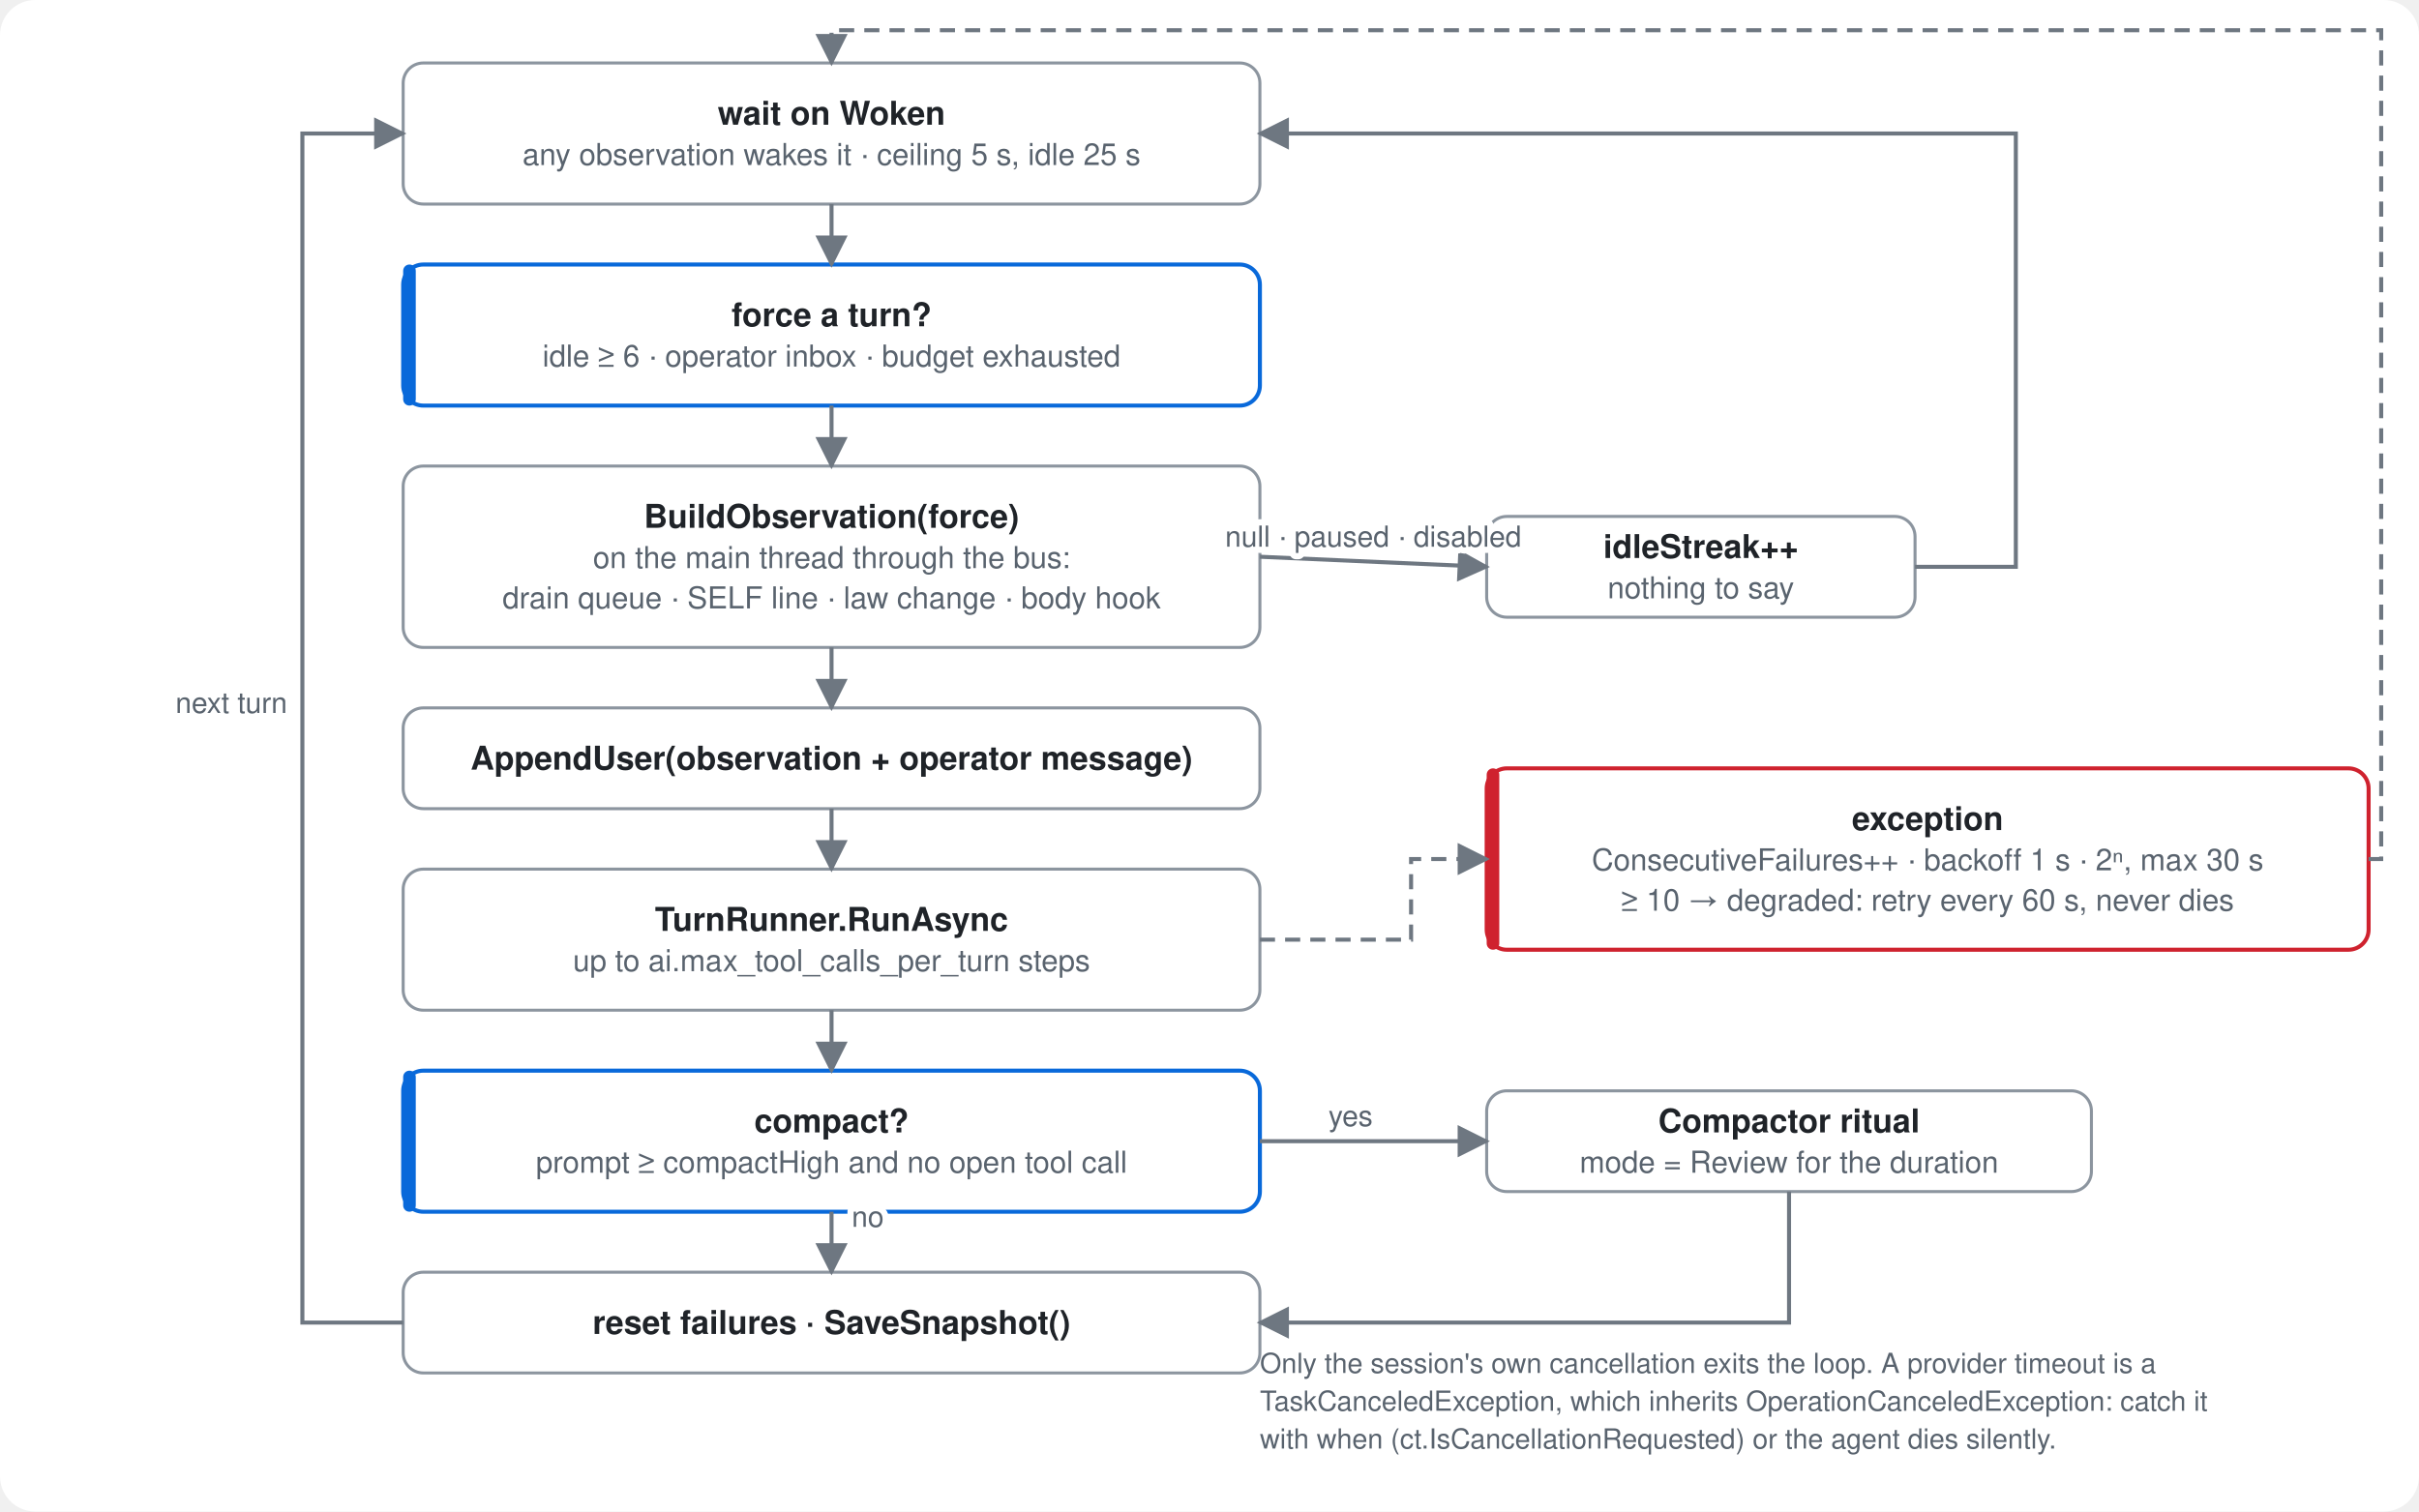
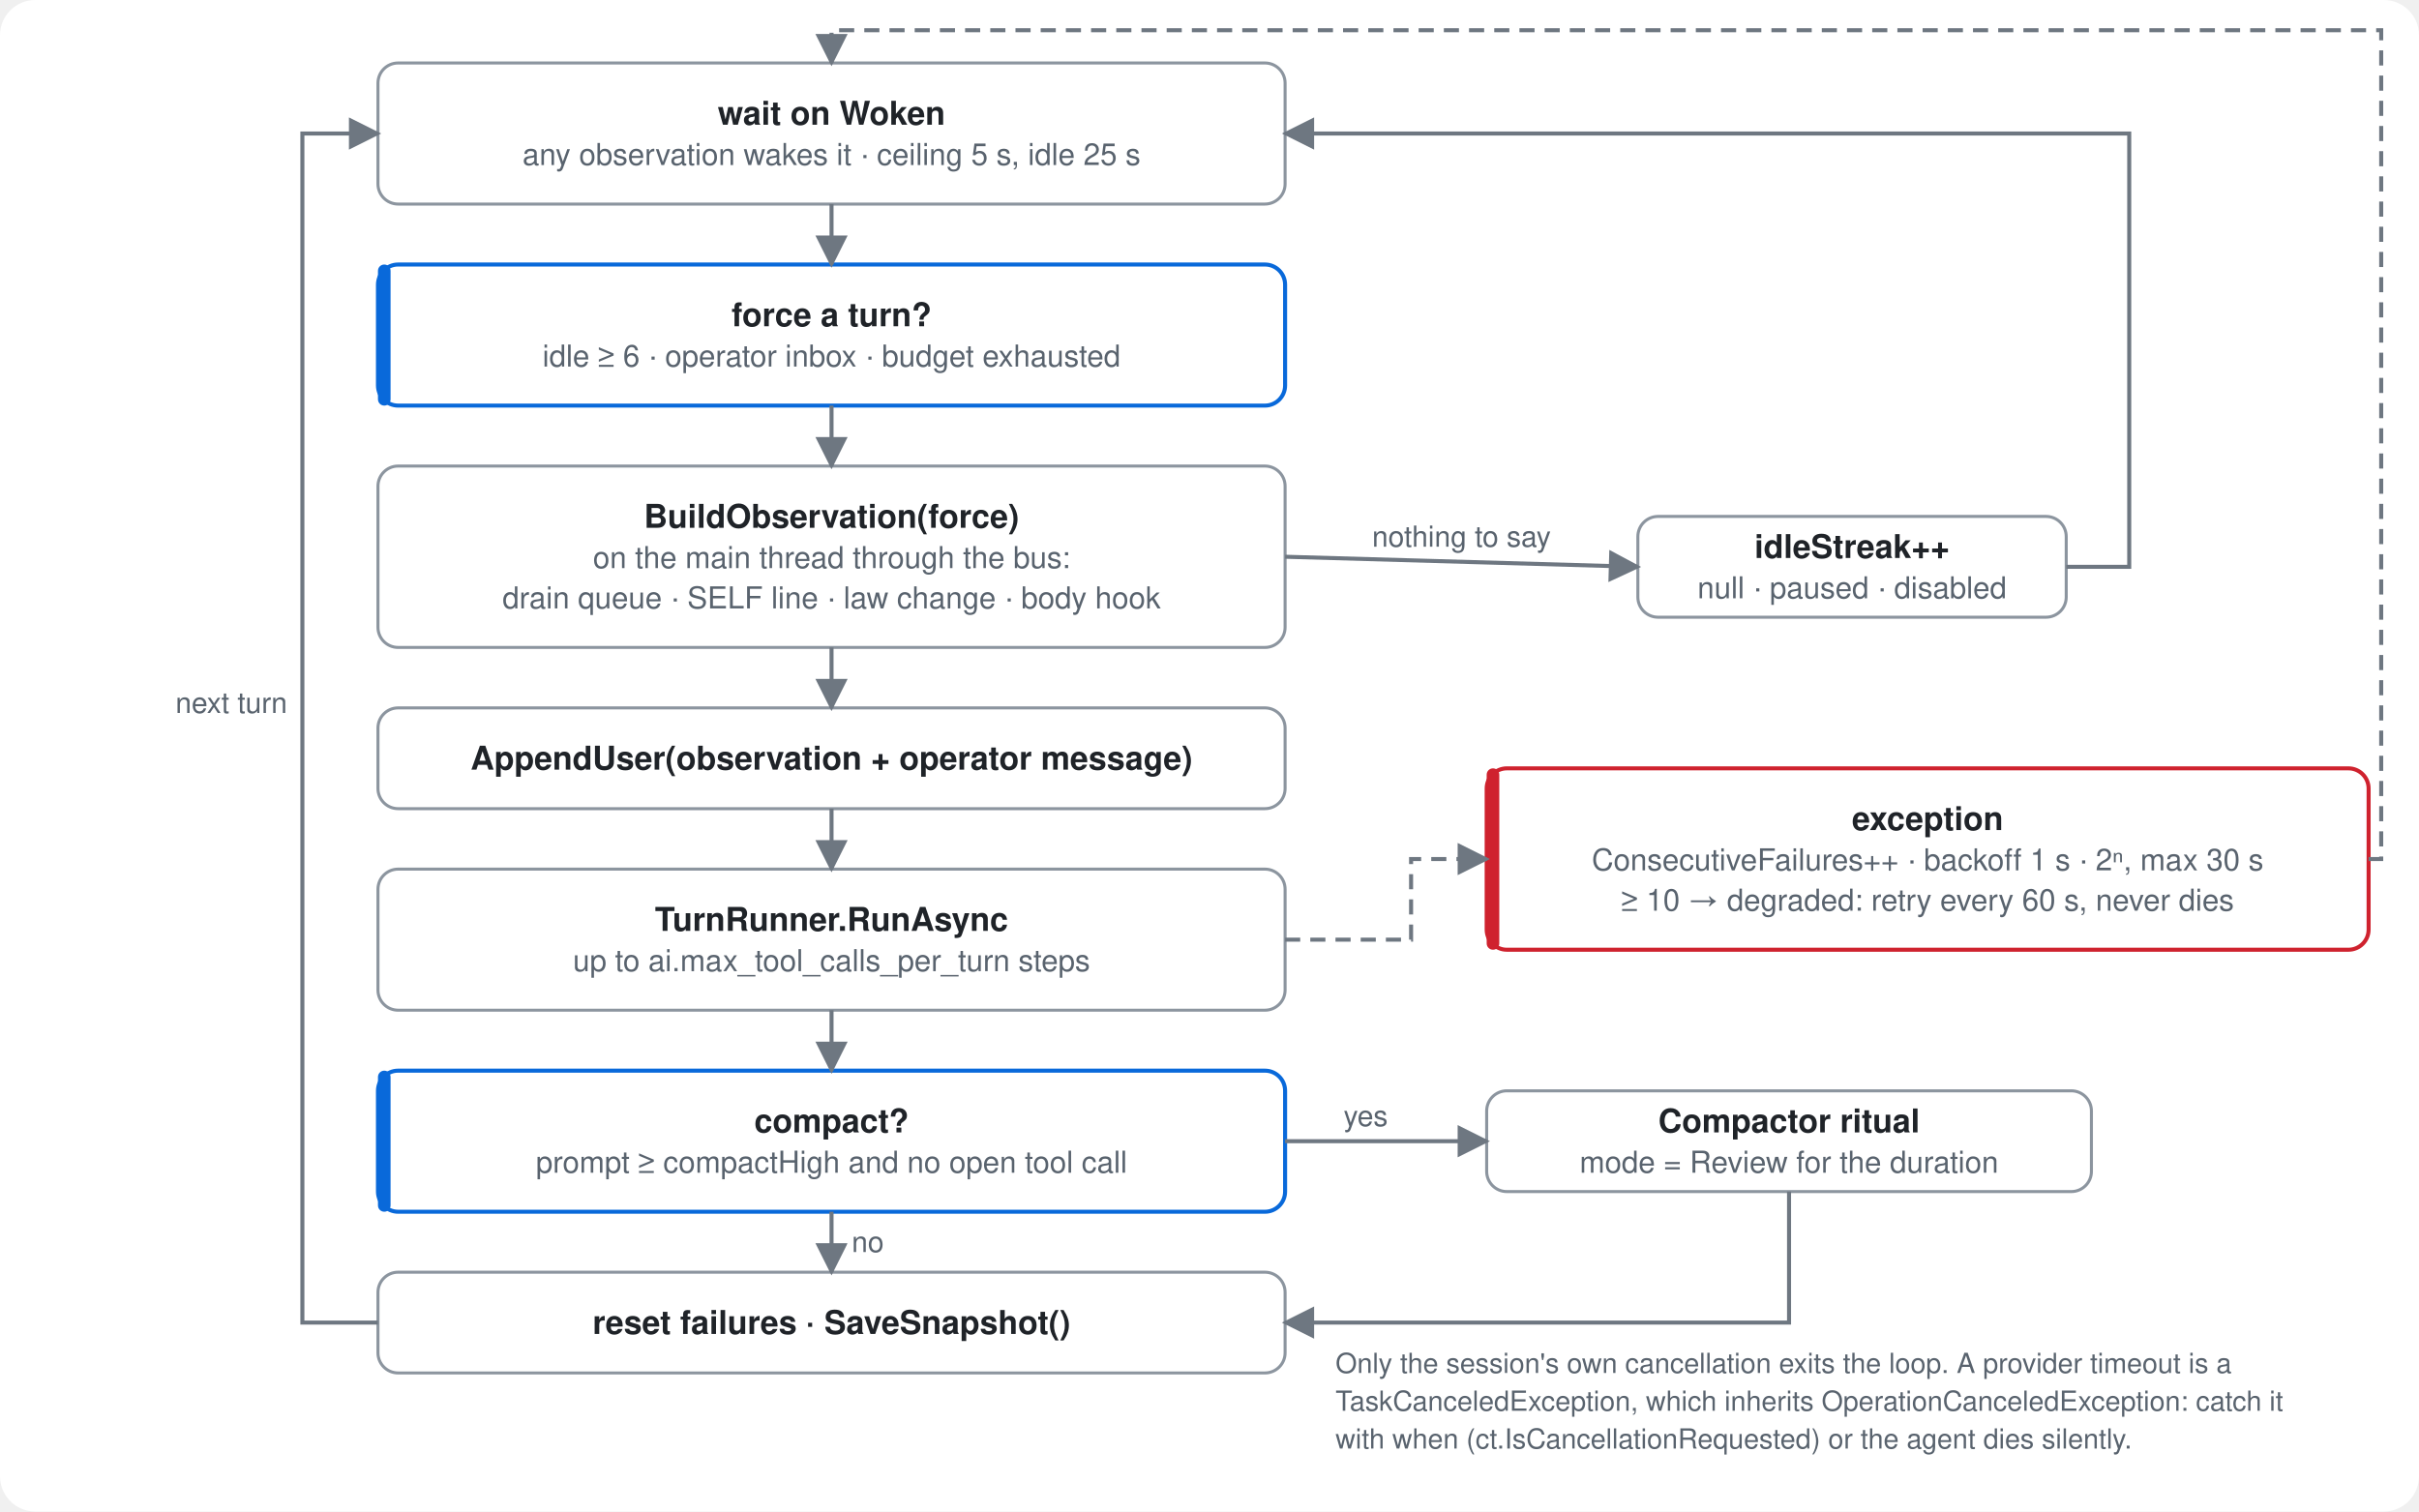
<svg xmlns="http://www.w3.org/2000/svg" width="960" height="600" viewBox="0 0 960 600" font-family="-apple-system, BlinkMacSystemFont, 'Segoe UI', Helvetica, Arial, 'Noto Sans', sans-serif">
  <defs>
    <marker id="head" viewBox="0 0 10 10" refX="9" refY="5" markerWidth="8" markerHeight="8" orient="auto-start-reverse">
      <path d="M 0 0 L 10 5 L 0 10 z" fill="#6e7781" />
    </marker>
    <marker id="tailhead" viewBox="0 0 10 10" refX="1" refY="5" markerWidth="8" markerHeight="8" orient="auto-start-reverse">
      <path d="M 10 0 L 0 5 L 10 10 z" fill="#6e7781" />
    </marker>
  </defs>
  <rect width="960" height="600" rx="14" fill="#ffffff" />
-   <rect x="160.0" y="25" width="340" height="56" rx="8" fill="#ffffff" stroke="#8c959f" stroke-width="1.2" />
+   <rect x="150.0" y="25" width="360" height="56" rx="8" fill="#ffffff" stroke="#8c959f" stroke-width="1.2" />
  <text x="330.0" y="49.5" text-anchor="middle" font-family="-apple-system, BlinkMacSystemFont, 'Segoe UI', Helvetica, Arial, 'Noto Sans', sans-serif" font-size="13" font-weight="700" fill="#1f2328">wait on Woken</text>
  <text x="330.0" y="65.5" text-anchor="middle" font-family="-apple-system, BlinkMacSystemFont, 'Segoe UI', Helvetica, Arial, 'Noto Sans', sans-serif" font-size="12" fill="#59636e">any observation wakes it · ceiling 5 s, idle 25 s</text>
-   <rect x="160.0" y="105" width="340" height="56" rx="8" fill="#ffffff" stroke="#0969da" stroke-width="1.6" />
-   <rect x="160.0" y="105" width="5" height="56" rx="2.5" fill="#0969da" />
+   <rect x="150.0" y="105" width="360" height="56" rx="8" fill="#ffffff" stroke="#0969da" stroke-width="1.6" />
+   <rect x="150.0" y="105" width="5" height="56" rx="2.5" fill="#0969da" />
  <text x="330.0" y="129.5" text-anchor="middle" font-family="-apple-system, BlinkMacSystemFont, 'Segoe UI', Helvetica, Arial, 'Noto Sans', sans-serif" font-size="13" font-weight="700" fill="#1f2328">force a turn?</text>
  <text x="330.0" y="145.5" text-anchor="middle" font-family="-apple-system, BlinkMacSystemFont, 'Segoe UI', Helvetica, Arial, 'Noto Sans', sans-serif" font-size="12" fill="#59636e">idle ≥ 6 · operator inbox · budget exhausted</text>
-   <rect x="160.0" y="185" width="340" height="72" rx="8" fill="#ffffff" stroke="#8c959f" stroke-width="1.2" />
+   <rect x="150.0" y="185" width="360" height="72" rx="8" fill="#ffffff" stroke="#8c959f" stroke-width="1.2" />
  <text x="330.0" y="209.5" text-anchor="middle" font-family="-apple-system, BlinkMacSystemFont, 'Segoe UI', Helvetica, Arial, 'Noto Sans', sans-serif" font-size="13" font-weight="700" fill="#1f2328">BuildObservation(force)</text>
  <text x="330.0" y="225.5" text-anchor="middle" font-family="-apple-system, BlinkMacSystemFont, 'Segoe UI', Helvetica, Arial, 'Noto Sans', sans-serif" font-size="12" fill="#59636e">on the main thread through the bus:</text>
  <text x="330.0" y="241.5" text-anchor="middle" font-family="-apple-system, BlinkMacSystemFont, 'Segoe UI', Helvetica, Arial, 'Noto Sans', sans-serif" font-size="12" fill="#59636e">drain queue · SELF line · law change · body hook</text>
-   <rect x="160.0" y="281" width="340" height="40" rx="8" fill="#ffffff" stroke="#8c959f" stroke-width="1.2" />
+   <rect x="150.0" y="281" width="360" height="40" rx="8" fill="#ffffff" stroke="#8c959f" stroke-width="1.2" />
  <text x="330.0" y="305.5" text-anchor="middle" font-family="-apple-system, BlinkMacSystemFont, 'Segoe UI', Helvetica, Arial, 'Noto Sans', sans-serif" font-size="13" font-weight="700" fill="#1f2328">AppendUser(observation + operator message)</text>
-   <rect x="160.0" y="345" width="340" height="56" rx="8" fill="#ffffff" stroke="#8c959f" stroke-width="1.2" />
+   <rect x="150.0" y="345" width="360" height="56" rx="8" fill="#ffffff" stroke="#8c959f" stroke-width="1.2" />
  <text x="330.0" y="369.5" text-anchor="middle" font-family="-apple-system, BlinkMacSystemFont, 'Segoe UI', Helvetica, Arial, 'Noto Sans', sans-serif" font-size="13" font-weight="700" fill="#1f2328">TurnRunner.RunAsync</text>
  <text x="330.0" y="385.5" text-anchor="middle" font-family="-apple-system, BlinkMacSystemFont, 'Segoe UI', Helvetica, Arial, 'Noto Sans', sans-serif" font-size="12" fill="#59636e">up to ai.max_tool_calls_per_turn steps</text>
-   <rect x="160.0" y="425" width="340" height="56" rx="8" fill="#ffffff" stroke="#0969da" stroke-width="1.6" />
-   <rect x="160.0" y="425" width="5" height="56" rx="2.5" fill="#0969da" />
+   <rect x="150.0" y="425" width="360" height="56" rx="8" fill="#ffffff" stroke="#0969da" stroke-width="1.6" />
+   <rect x="150.0" y="425" width="5" height="56" rx="2.5" fill="#0969da" />
  <text x="330.0" y="449.5" text-anchor="middle" font-family="-apple-system, BlinkMacSystemFont, 'Segoe UI', Helvetica, Arial, 'Noto Sans', sans-serif" font-size="13" font-weight="700" fill="#1f2328">compact?</text>
  <text x="330.0" y="465.5" text-anchor="middle" font-family="-apple-system, BlinkMacSystemFont, 'Segoe UI', Helvetica, Arial, 'Noto Sans', sans-serif" font-size="12" fill="#59636e">prompt ≥ compactHigh and no open tool call</text>
-   <rect x="160.0" y="505" width="340" height="40" rx="8" fill="#ffffff" stroke="#8c959f" stroke-width="1.2" />
+   <rect x="150.0" y="505" width="360" height="40" rx="8" fill="#ffffff" stroke="#8c959f" stroke-width="1.2" />
  <text x="330.0" y="529.5" text-anchor="middle" font-family="-apple-system, BlinkMacSystemFont, 'Segoe UI', Helvetica, Arial, 'Noto Sans', sans-serif" font-size="13" font-weight="700" fill="#1f2328">reset failures · SaveSnapshot()</text>
  <path d="M 330.0 81.0 L 330.0 105.0" fill="none" stroke="#6e7781" stroke-width="1.6" marker-end="url(#head)" />
  <path d="M 330.0 161.0 L 330.0 185.0" fill="none" stroke="#6e7781" stroke-width="1.6" marker-end="url(#head)" />
  <path d="M 330.0 257.0 L 330.0 281.0" fill="none" stroke="#6e7781" stroke-width="1.6" marker-end="url(#head)" />
  <path d="M 330.0 321.0 L 330.0 345.0" fill="none" stroke="#6e7781" stroke-width="1.6" marker-end="url(#head)" />
  <path d="M 330.0 401.0 L 330.0 425.0" fill="none" stroke="#6e7781" stroke-width="1.6" marker-end="url(#head)" />
  <path d="M 330.0 481.0 L 330.0 505.0" fill="none" stroke="#6e7781" stroke-width="1.6" marker-end="url(#head)" />
-   <text x="338.0" y="487.0" text-anchor="start" font-family="-apple-system, BlinkMacSystemFont, 'Segoe UI', Helvetica, Arial, 'Noto Sans', sans-serif" font-size="11.5" fill="none" stroke="#ffffff" stroke-width="5" stroke-linejoin="round">no</text>
-   <text x="338.0" y="487.0" text-anchor="start" font-family="-apple-system, BlinkMacSystemFont, 'Segoe UI', Helvetica, Arial, 'Noto Sans', sans-serif" font-size="11.5" fill="#59636e">no</text>
-   <path d="M 160.0 525.0 L 120.0 525.0 L 120.0 53.0 L 160.0 53.0" fill="none" stroke="#6e7781" stroke-width="1.6" marker-end="url(#head)" />
+   <text x="338.0" y="497.0" text-anchor="start" font-family="-apple-system, BlinkMacSystemFont, 'Segoe UI', Helvetica, Arial, 'Noto Sans', sans-serif" font-size="11.5" fill="none" stroke="#ffffff" stroke-width="5" stroke-linejoin="round">no</text>
+   <text x="338.0" y="497.0" text-anchor="start" font-family="-apple-system, BlinkMacSystemFont, 'Segoe UI', Helvetica, Arial, 'Noto Sans', sans-serif" font-size="11.5" fill="#59636e">no</text>
+   <path d="M 150.0 525.0 L 120.0 525.0 L 120.0 53.0 L 150.0 53.0" fill="none" stroke="#6e7781" stroke-width="1.6" marker-end="url(#head)" />
  <text x="114.0" y="283.0" text-anchor="end" font-family="-apple-system, BlinkMacSystemFont, 'Segoe UI', Helvetica, Arial, 'Noto Sans', sans-serif" font-size="11.5" fill="none" stroke="#ffffff" stroke-width="5" stroke-linejoin="round">next turn</text>
  <text x="114.0" y="283.0" text-anchor="end" font-family="-apple-system, BlinkMacSystemFont, 'Segoe UI', Helvetica, Arial, 'Noto Sans', sans-serif" font-size="11.5" fill="#59636e">next turn</text>
-   <rect x="590" y="205" width="170" height="40" rx="8" fill="#ffffff" stroke="#8c959f" stroke-width="1.2" />
-   <text x="675.0" y="221.5" text-anchor="middle" font-family="-apple-system, BlinkMacSystemFont, 'Segoe UI', Helvetica, Arial, 'Noto Sans', sans-serif" font-size="13" font-weight="700" fill="#1f2328">idleStreak++</text>
-   <text x="675.0" y="237.5" text-anchor="middle" font-family="-apple-system, BlinkMacSystemFont, 'Segoe UI', Helvetica, Arial, 'Noto Sans', sans-serif" font-size="12" fill="#59636e">nothing to say</text>
-   <path d="M 500.0 221.0 L 590.0 225.0" fill="none" stroke="#6e7781" stroke-width="1.6" marker-end="url(#head)" />
-   <text x="545.0" y="217.0" text-anchor="middle" font-family="-apple-system, BlinkMacSystemFont, 'Segoe UI', Helvetica, Arial, 'Noto Sans', sans-serif" font-size="11.5" fill="none" stroke="#ffffff" stroke-width="5" stroke-linejoin="round">null · paused · disabled</text>
-   <text x="545.0" y="217.0" text-anchor="middle" font-family="-apple-system, BlinkMacSystemFont, 'Segoe UI', Helvetica, Arial, 'Noto Sans', sans-serif" font-size="11.5" fill="#59636e">null · paused · disabled</text>
-   <path d="M 760.0 225.0 L 800.0 225.0 L 800.0 53.0 L 500.0 53.0" fill="none" stroke="#6e7781" stroke-width="1.6" marker-end="url(#head)" />
+   <rect x="650" y="205" width="170" height="40" rx="8" fill="#ffffff" stroke="#8c959f" stroke-width="1.2" />
+   <text x="735.0" y="221.5" text-anchor="middle" font-family="-apple-system, BlinkMacSystemFont, 'Segoe UI', Helvetica, Arial, 'Noto Sans', sans-serif" font-size="13" font-weight="700" fill="#1f2328">idleStreak++</text>
+   <text x="735.0" y="237.5" text-anchor="middle" font-family="-apple-system, BlinkMacSystemFont, 'Segoe UI', Helvetica, Arial, 'Noto Sans', sans-serif" font-size="12" fill="#59636e">null · paused · disabled</text>
+   <path d="M 510.0 221.0 L 650.0 225.0" fill="none" stroke="#6e7781" stroke-width="1.6" marker-end="url(#head)" />
+   <text x="580.0" y="217.0" text-anchor="middle" font-family="-apple-system, BlinkMacSystemFont, 'Segoe UI', Helvetica, Arial, 'Noto Sans', sans-serif" font-size="11.5" fill="none" stroke="#ffffff" stroke-width="5" stroke-linejoin="round">nothing to say</text>
+   <text x="580.0" y="217.0" text-anchor="middle" font-family="-apple-system, BlinkMacSystemFont, 'Segoe UI', Helvetica, Arial, 'Noto Sans', sans-serif" font-size="11.5" fill="#59636e">nothing to say</text>
+   <path d="M 820.0 225.0 L 845.0 225.0 L 845.0 53.0 L 510.0 53.0" fill="none" stroke="#6e7781" stroke-width="1.6" marker-end="url(#head)" />
  <rect x="590" y="433" width="240" height="40" rx="8" fill="#ffffff" stroke="#8c959f" stroke-width="1.2" />
  <text x="710.0" y="449.5" text-anchor="middle" font-family="-apple-system, BlinkMacSystemFont, 'Segoe UI', Helvetica, Arial, 'Noto Sans', sans-serif" font-size="13" font-weight="700" fill="#1f2328">Compactor ritual</text>
  <text x="710.0" y="465.5" text-anchor="middle" font-family="-apple-system, BlinkMacSystemFont, 'Segoe UI', Helvetica, Arial, 'Noto Sans', sans-serif" font-size="12" fill="#59636e">mode = Review for the duration</text>
-   <path d="M 500.0 453.0 L 590.0 453.0" fill="none" stroke="#6e7781" stroke-width="1.6" marker-end="url(#head)" />
-   <text x="536.0" y="447.0" text-anchor="middle" font-family="-apple-system, BlinkMacSystemFont, 'Segoe UI', Helvetica, Arial, 'Noto Sans', sans-serif" font-size="11.5" fill="none" stroke="#ffffff" stroke-width="5" stroke-linejoin="round">yes</text>
-   <text x="536.0" y="447.0" text-anchor="middle" font-family="-apple-system, BlinkMacSystemFont, 'Segoe UI', Helvetica, Arial, 'Noto Sans', sans-serif" font-size="11.5" fill="#59636e">yes</text>
-   <path d="M 710.0 473.0 L 710.0 525.0 L 500.0 525.0" fill="none" stroke="#6e7781" stroke-width="1.6" marker-end="url(#head)" />
+   <path d="M 510.0 453.0 L 590.0 453.0" fill="none" stroke="#6e7781" stroke-width="1.6" marker-end="url(#head)" />
+   <text x="542.0" y="447.0" text-anchor="middle" font-family="-apple-system, BlinkMacSystemFont, 'Segoe UI', Helvetica, Arial, 'Noto Sans', sans-serif" font-size="11.5" fill="none" stroke="#ffffff" stroke-width="5" stroke-linejoin="round">yes</text>
+   <text x="542.0" y="447.0" text-anchor="middle" font-family="-apple-system, BlinkMacSystemFont, 'Segoe UI', Helvetica, Arial, 'Noto Sans', sans-serif" font-size="11.5" fill="#59636e">yes</text>
+   <path d="M 710.0 473.0 L 710.0 525.0 L 510.0 525.0" fill="none" stroke="#6e7781" stroke-width="1.6" marker-end="url(#head)" />
  <rect x="590" y="305" width="350" height="72" rx="8" fill="#ffffff" stroke="#cf222e" stroke-width="1.6" />
  <rect x="590" y="305" width="5" height="72" rx="2.5" fill="#cf222e" />
  <text x="765.0" y="329.5" text-anchor="middle" font-family="-apple-system, BlinkMacSystemFont, 'Segoe UI', Helvetica, Arial, 'Noto Sans', sans-serif" font-size="13" font-weight="700" fill="#1f2328">exception</text>
  <text x="765.0" y="345.5" text-anchor="middle" font-family="-apple-system, BlinkMacSystemFont, 'Segoe UI', Helvetica, Arial, 'Noto Sans', sans-serif" font-size="12" fill="#59636e">ConsecutiveFailures++ · backoff 1 s · 2ⁿ, max 30 s</text>
  <text x="765.0" y="361.5" text-anchor="middle" font-family="-apple-system, BlinkMacSystemFont, 'Segoe UI', Helvetica, Arial, 'Noto Sans', sans-serif" font-size="12" fill="#59636e">≥ 10 → degraded: retry every 60 s, never dies</text>
-   <path d="M 500.0 373.0 L 560.0 373.0 L 560.0 341.0 L 590.0 341.0" fill="none" stroke="#6e7781" stroke-width="1.6" stroke-dasharray="6 4" marker-end="url(#head)" />
+   <path d="M 510.0 373.0 L 560.0 373.0 L 560.0 341.0 L 590.0 341.0" fill="none" stroke="#6e7781" stroke-width="1.6" stroke-dasharray="6 4" marker-end="url(#head)" />
  <path d="M 940.0 341.0 L 945.0 341.0 L 945.0 12.0 L 330.0 12.0 L 330.0 25.0" fill="none" stroke="#6e7781" stroke-width="1.6" stroke-dasharray="6 4" marker-end="url(#head)" />
-   <text x="500" y="545" font-family="-apple-system, BlinkMacSystemFont, 'Segoe UI', Helvetica, Arial, 'Noto Sans', sans-serif" font-size="11" fill="#59636e">Only the session's own cancellation exits the loop. A provider timeout is a</text>
-   <text x="500" y="560" font-family="-apple-system, BlinkMacSystemFont, 'Segoe UI', Helvetica, Arial, 'Noto Sans', sans-serif" font-size="11" fill="#59636e">TaskCanceledException, which inherits OperationCanceledException: catch it</text>
-   <text x="500" y="575" font-family="-apple-system, BlinkMacSystemFont, 'Segoe UI', Helvetica, Arial, 'Noto Sans', sans-serif" font-size="11" fill="#59636e">with when (ct.IsCancellationRequested) or the agent dies silently.</text>
+   <text x="530.0" y="545.0" text-anchor="start" font-family="-apple-system, BlinkMacSystemFont, 'Segoe UI', Helvetica, Arial, 'Noto Sans', sans-serif" font-size="11" fill="#59636e">Only the session's own cancellation exits the loop. A provider timeout is a</text>
+   <text x="530.0" y="560.0" text-anchor="start" font-family="-apple-system, BlinkMacSystemFont, 'Segoe UI', Helvetica, Arial, 'Noto Sans', sans-serif" font-size="11" fill="#59636e">TaskCanceledException, which inherits OperationCanceledException: catch it</text>
+   <text x="530.0" y="575.0" text-anchor="start" font-family="-apple-system, BlinkMacSystemFont, 'Segoe UI', Helvetica, Arial, 'Noto Sans', sans-serif" font-size="11" fill="#59636e">with when (ct.IsCancellationRequested) or the agent dies silently.</text>
</svg>
